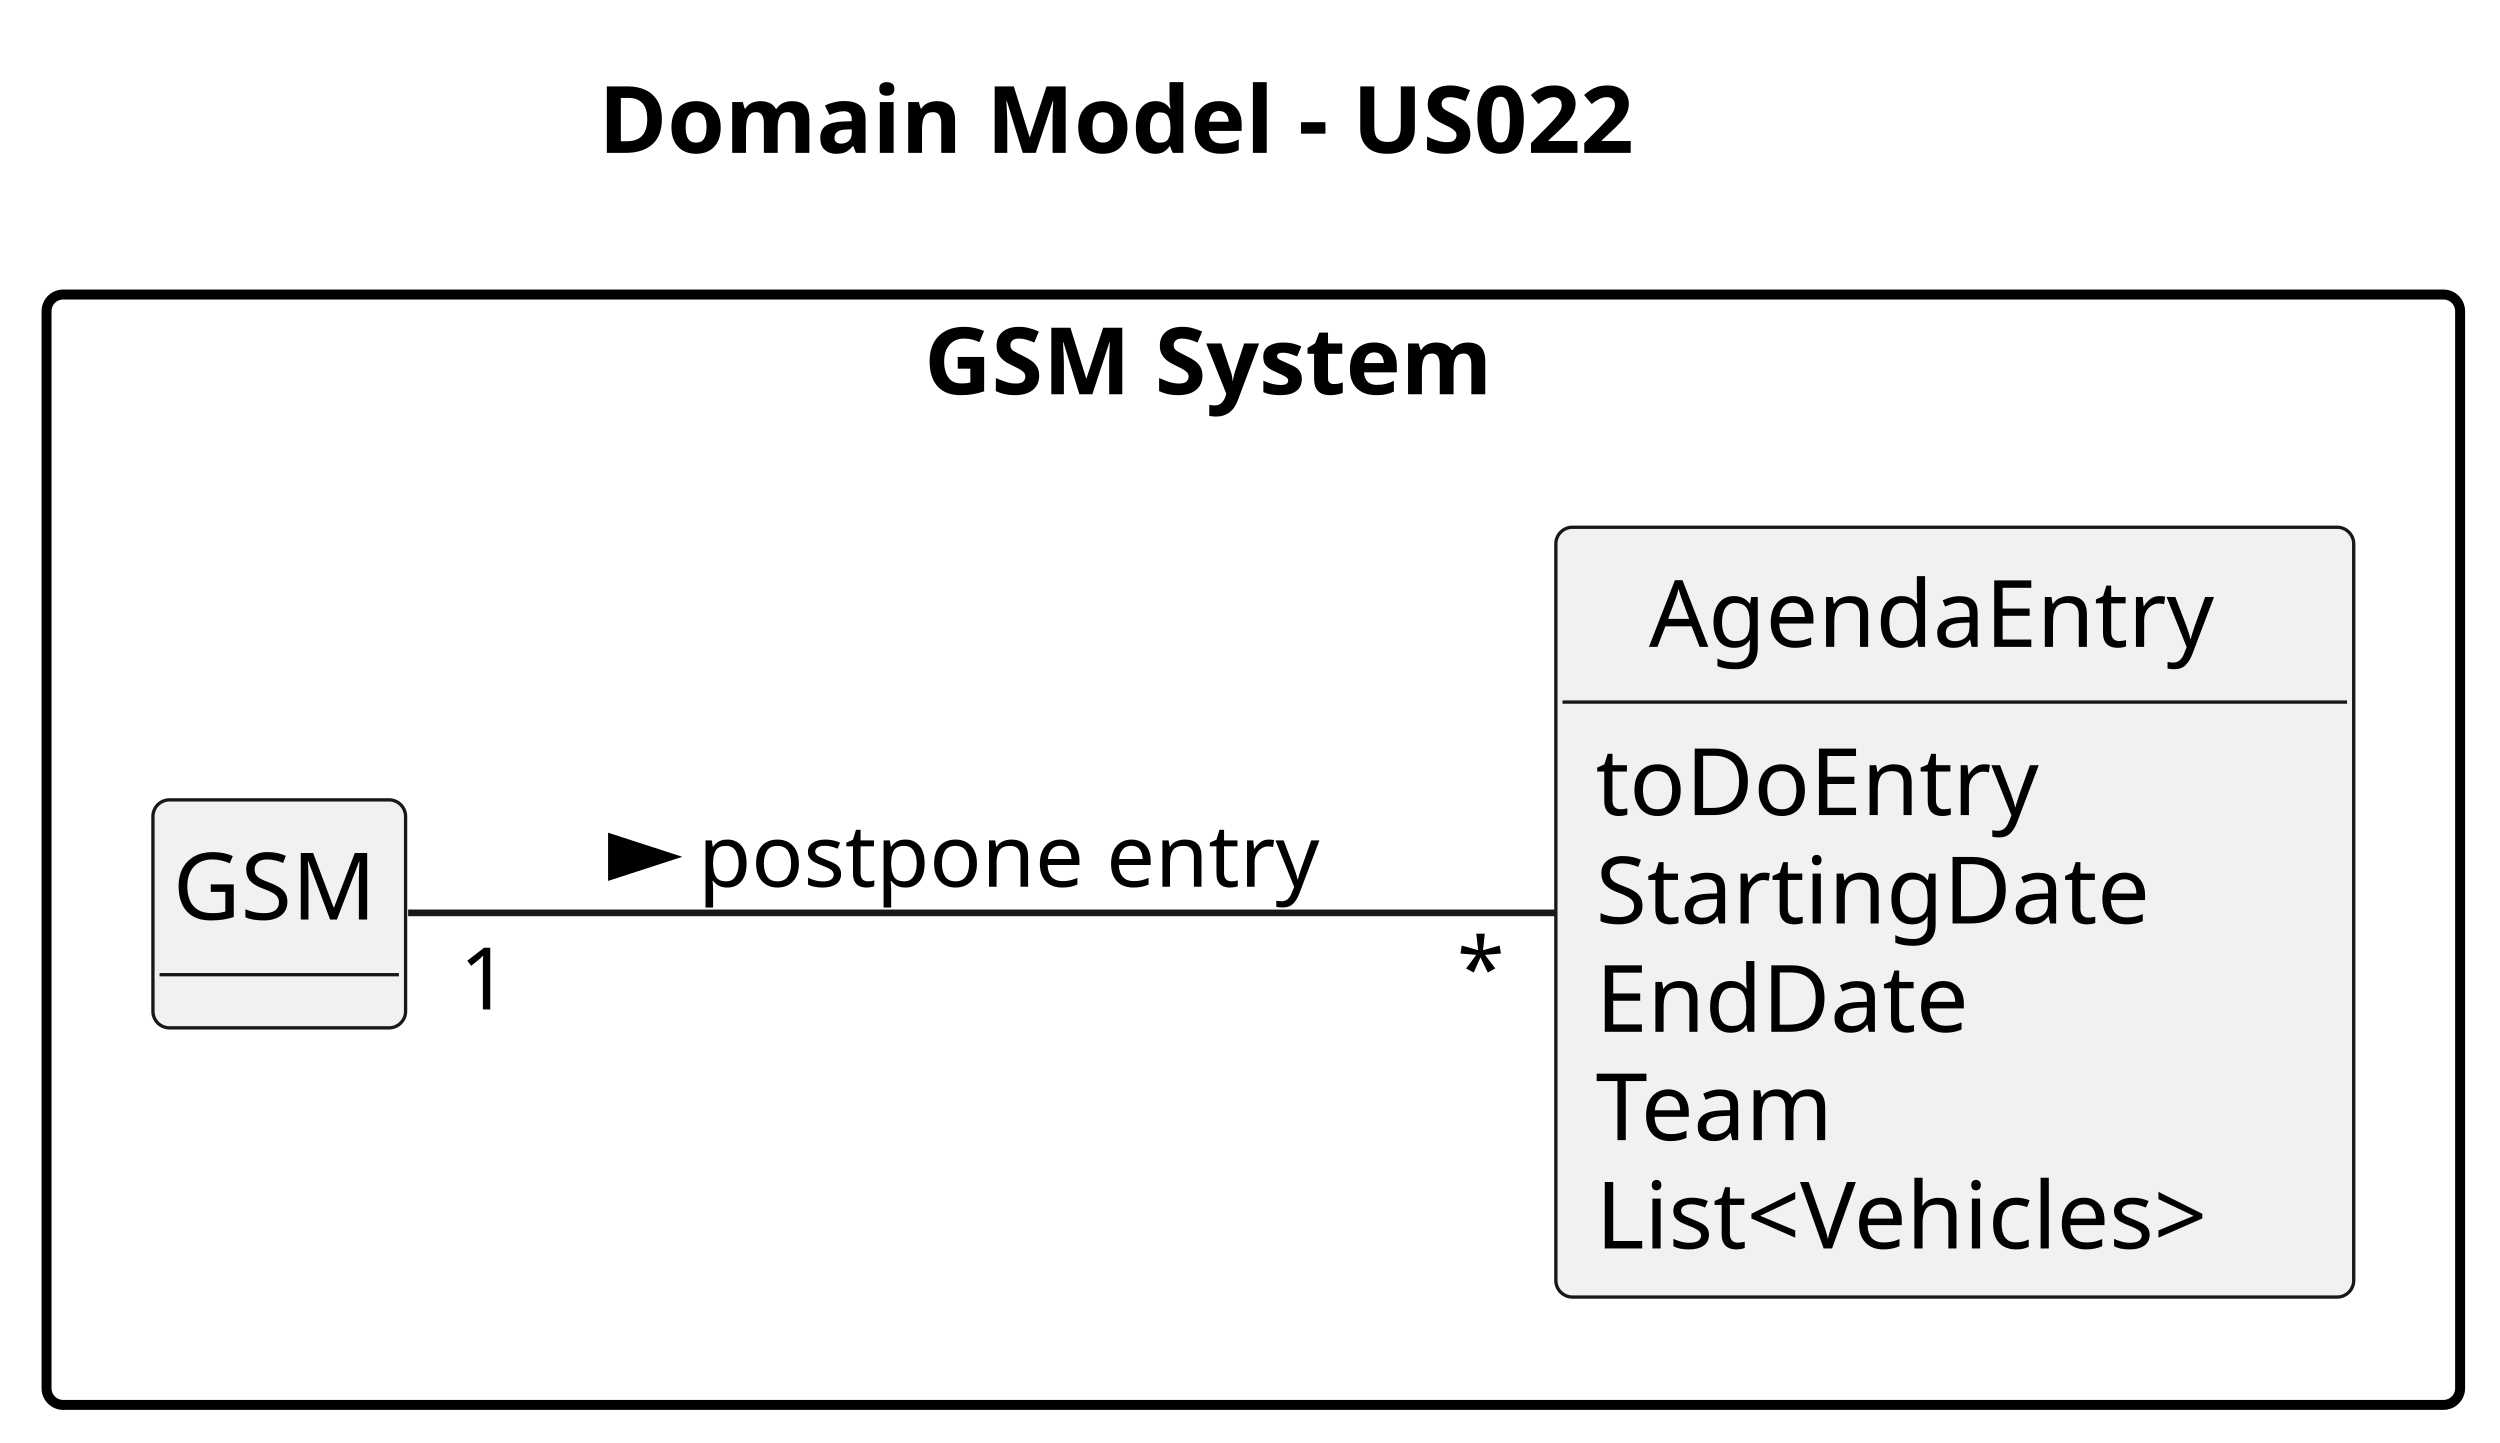
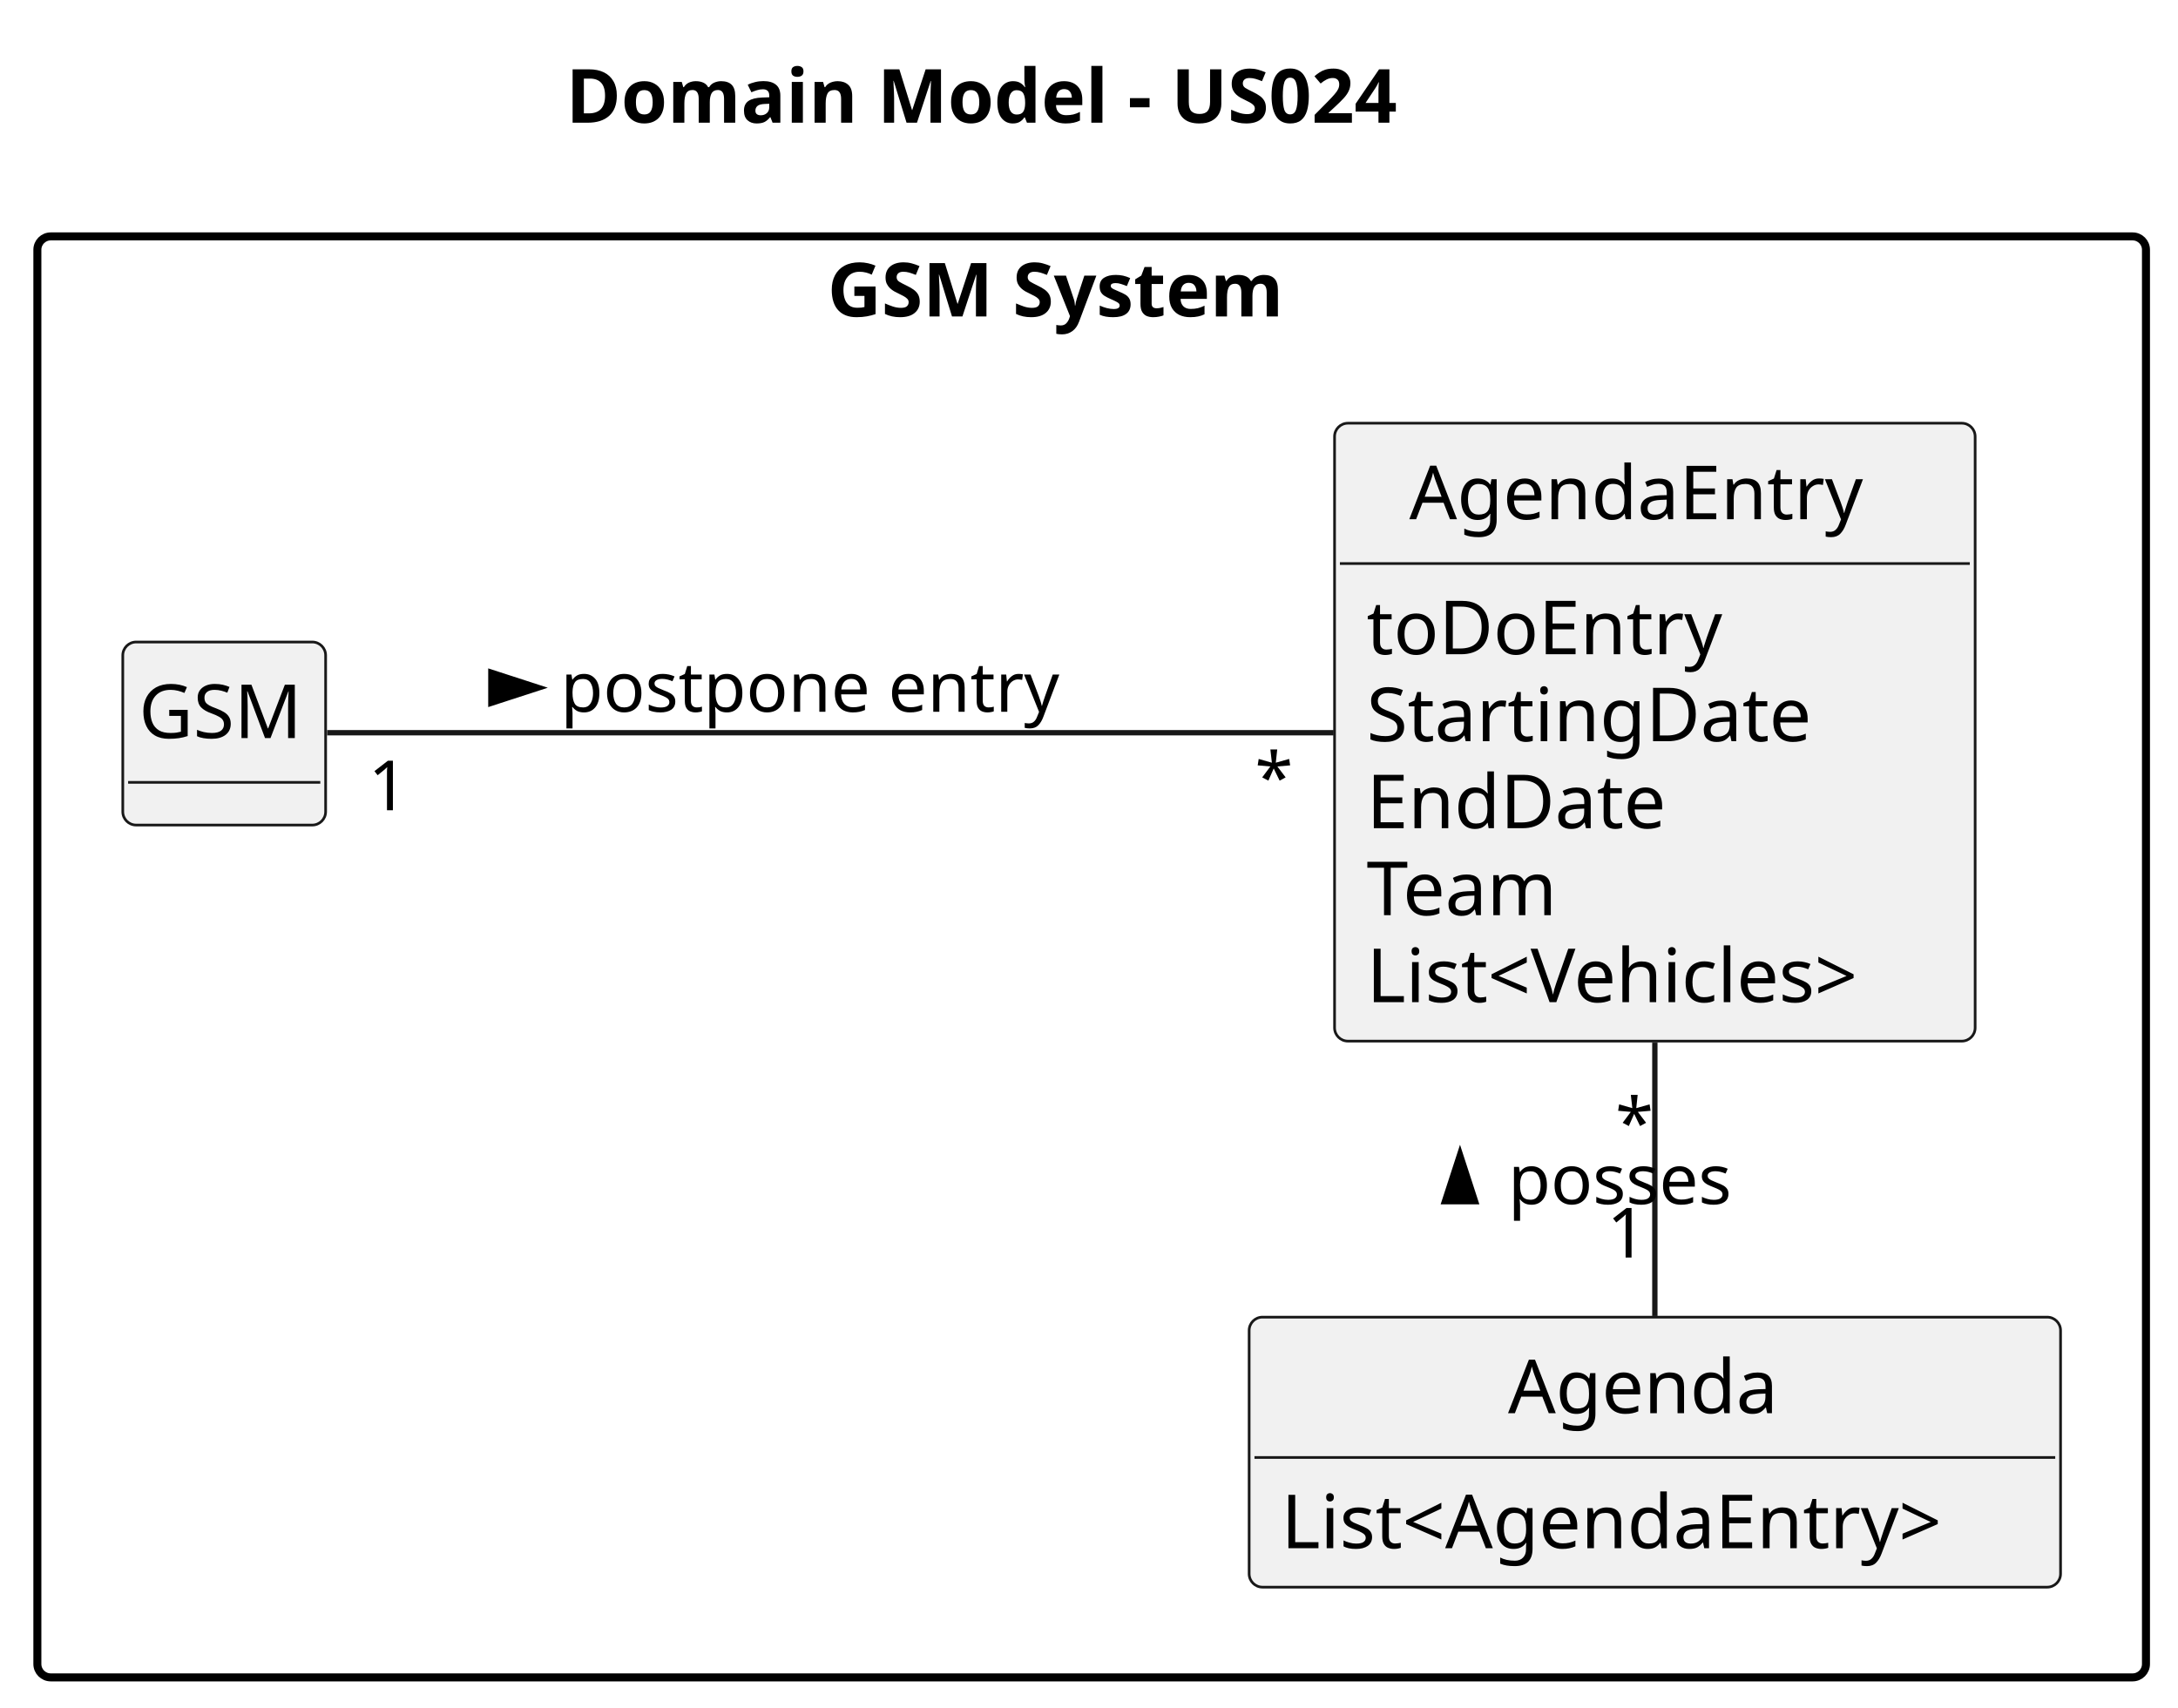
- <svg xmlns="http://www.w3.org/2000/svg" contentStyleType="text/css" height="217px" preserveAspectRatio="none" style="width:376px;height:217px;background:#FFFFFF;" version="1.1" viewBox="0 0 376 217" width="376px" zoomAndPan="magnify">
+ <svg xmlns="http://www.w3.org/2000/svg" contentStyleType="text/css" height="320px" preserveAspectRatio="none" style="width:408px;height:320px;background:#FFFFFF;" version="1.1" viewBox="0 0 408 320" width="408px" zoomAndPan="magnify">
  <defs />
  <g>
-     <text fill="#000000" font-family="sans-serif" font-size="14" font-weight="bold" lengthAdjust="spacing" textLength="182" x="90" y="22.995">Domain Model - US022</text>
+     <text fill="#000000" font-family="sans-serif" font-size="14" font-weight="bold" lengthAdjust="spacing" textLength="182" x="106" y="22.995">Domain Model - US024</text>
    <g id="cluster_GSM System">
-       <rect fill="none" height="167" rx="2.5" ry="2.5" style="stroke:#000000;stroke-width:1.5;" width="363" x="7" y="44.297" />
-       <text fill="#000000" font-family="sans-serif" font-size="14" font-weight="bold" lengthAdjust="spacing" textLength="99" x="139" y="59.292">GSM System</text>
+       <rect fill="none" height="270" rx="2.5" ry="2.5" style="stroke:#000000;stroke-width:1.5;" width="395" x="7" y="44.297" />
+       <text fill="#000000" font-family="sans-serif" font-size="14" font-weight="bold" lengthAdjust="spacing" textLength="99" x="155" y="59.292">GSM System</text>
    </g>
    <g id="elem_GSM">
      <rect codeLine="17" fill="#F1F1F1" height="34.297" id="GSM" rx="2.5" ry="2.5" style="stroke:#181818;stroke-width:0.5;" width="38" x="23" y="120.297" />
      <text fill="#000000" font-family="sans-serif" font-size="14" lengthAdjust="spacing" textLength="32" x="26" y="138.292">GSM</text>
      <line style="stroke:#181818;stroke-width:0.5;" x1="24" x2="60" y1="146.594" y2="146.594" />
    </g>
    <g id="elem_AgendaEntry">
-       <rect codeLine="20" fill="#F1F1F1" height="115.781" id="AgendaEntry" rx="2.5" ry="2.5" style="stroke:#181818;stroke-width:0.5;" width="120" x="234" y="79.297" />
-       <text fill="#000000" font-family="sans-serif" font-size="14" lengthAdjust="spacing" textLength="92" x="248" y="97.292">AgendaEntry</text>
-       <line style="stroke:#181818;stroke-width:0.5;" x1="235" x2="353" y1="105.594" y2="105.594" />
-       <text fill="#000000" font-family="sans-serif" font-size="14" lengthAdjust="spacing" textLength="71" x="240" y="122.589">toDoEntry</text>
-       <text fill="#000000" font-family="sans-serif" font-size="14" lengthAdjust="spacing" textLength="90" x="240" y="138.886">StartingDate</text>
-       <text fill="#000000" font-family="sans-serif" font-size="14" lengthAdjust="spacing" textLength="61" x="240" y="155.183">EndDate</text>
-       <text fill="#000000" font-family="sans-serif" font-size="14" lengthAdjust="spacing" textLength="41" x="240" y="171.48">Team</text>
-       <text fill="#000000" font-family="sans-serif" font-size="14" lengthAdjust="spacing" textLength="108" x="240" y="187.776">List&lt;Vehicles&gt;</text>
+       <rect codeLine="20" fill="#F1F1F1" height="115.781" id="AgendaEntry" rx="2.5" ry="2.5" style="stroke:#181818;stroke-width:0.5;" width="120" x="250" y="79.297" />
+       <text fill="#000000" font-family="sans-serif" font-size="14" lengthAdjust="spacing" textLength="92" x="264" y="97.292">AgendaEntry</text>
+       <line style="stroke:#181818;stroke-width:0.5;" x1="251" x2="369" y1="105.594" y2="105.594" />
+       <text fill="#000000" font-family="sans-serif" font-size="14" lengthAdjust="spacing" textLength="71" x="256" y="122.589">toDoEntry</text>
+       <text fill="#000000" font-family="sans-serif" font-size="14" lengthAdjust="spacing" textLength="90" x="256" y="138.886">StartingDate</text>
+       <text fill="#000000" font-family="sans-serif" font-size="14" lengthAdjust="spacing" textLength="61" x="256" y="155.183">EndDate</text>
+       <text fill="#000000" font-family="sans-serif" font-size="14" lengthAdjust="spacing" textLength="41" x="256" y="171.48">Team</text>
+       <text fill="#000000" font-family="sans-serif" font-size="14" lengthAdjust="spacing" textLength="108" x="256" y="187.776">List&lt;Vehicles&gt;</text>
+     </g>
+     <g id="elem_Agenda">
+       <rect codeLine="30" fill="#F1F1F1" height="50.594" id="Agenda" rx="2.5" ry="2.5" style="stroke:#181818;stroke-width:0.5;" width="152" x="234" y="246.797" />
+       <text fill="#000000" font-family="sans-serif" font-size="14" lengthAdjust="spacing" textLength="55" x="282.5" y="264.792">Agenda</text>
+       <line style="stroke:#181818;stroke-width:0.5;" x1="235" x2="385" y1="273.094" y2="273.094" />
+       <text fill="#000000" font-family="sans-serif" font-size="14" lengthAdjust="spacing" textLength="140" x="240" y="290.089">List&lt;AgendaEntry&gt;</text>
    </g>
    <g id="link_GSM_AgendaEntry">
-       <path codeLine="36" d="M61.38,137.297 C97.24,137.297 177.91,137.297 233.88,137.297 " fill="none" id="GSM-AgendaEntry" style="stroke:#181818;stroke-width:1.0;" />
+       <path codeLine="38" d="M61.28,137.297 C99.55,137.297 189.51,137.297 249.83,137.297 " fill="none" id="GSM-AgendaEntry" style="stroke:#181818;stroke-width:1.0;" />
      <polygon fill="#000000" points="101,128.863,91.955,125.924,91.955,131.802,101,128.863" style="stroke:#000000;stroke-width:1.0;" />
      <text fill="#000000" font-family="sans-serif" font-size="13" lengthAdjust="spacing" textLength="98" x="105" y="133.364">postpone entry</text>
-       <text fill="#000000" font-family="sans-serif" font-size="13" lengthAdjust="spacing" textLength="8" x="69.125" y="151.821">1</text>
-       <text fill="#000000" font-family="sans-serif" font-size="13" lengthAdjust="spacing" textLength="7" x="219.126" y="150.299">*</text>
+       <text fill="#000000" font-family="sans-serif" font-size="13" lengthAdjust="spacing" textLength="8" x="68.992" y="151.821">1</text>
+       <text fill="#000000" font-family="sans-serif" font-size="13" lengthAdjust="spacing" textLength="7" x="235.07" y="150.299">*</text>
+     </g>
+     <g id="link_Agenda_AgendaEntry">
+       <path codeLine="39" d="M310,246.587 C310,232.047 310,213.257 310,195.357 " fill="none" id="Agenda-AgendaEntry" style="stroke:#181818;stroke-width:1.0;" />
+       <polygon fill="#000000" points="273.5,216.113,270.561,225.158,276.439,225.158,273.5,216.113" style="stroke:#000000;stroke-width:1.0;" />
+       <text fill="#000000" font-family="sans-serif" font-size="13" lengthAdjust="spacing" textLength="45" x="282.5" y="225.614">posses</text>
+       <text fill="#000000" font-family="sans-serif" font-size="13" lengthAdjust="spacing" textLength="8" x="301.025" y="235.625">1</text>
+       <text fill="#000000" font-family="sans-serif" font-size="13" lengthAdjust="spacing" textLength="7" x="302.595" y="215.024">*</text>
    </g>
  </g>
</svg>
